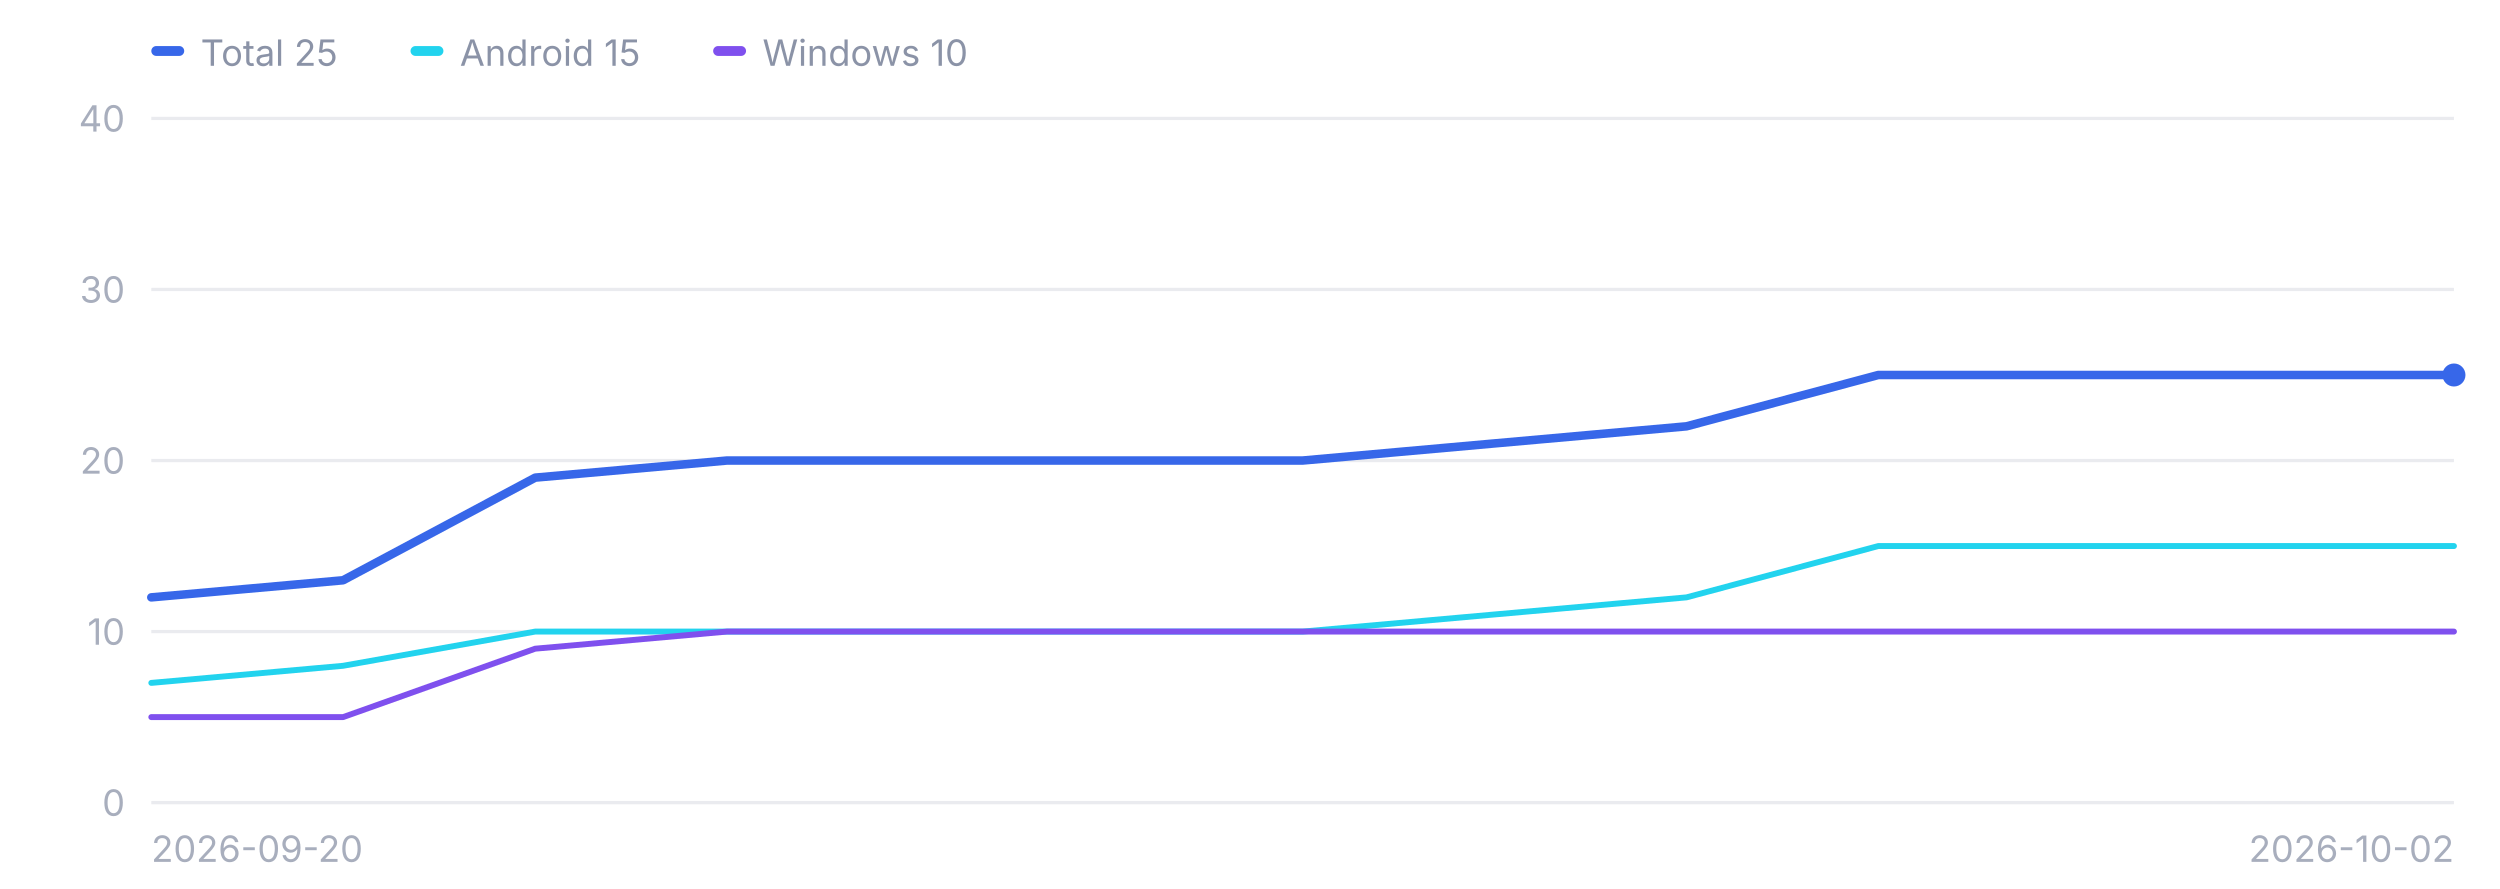
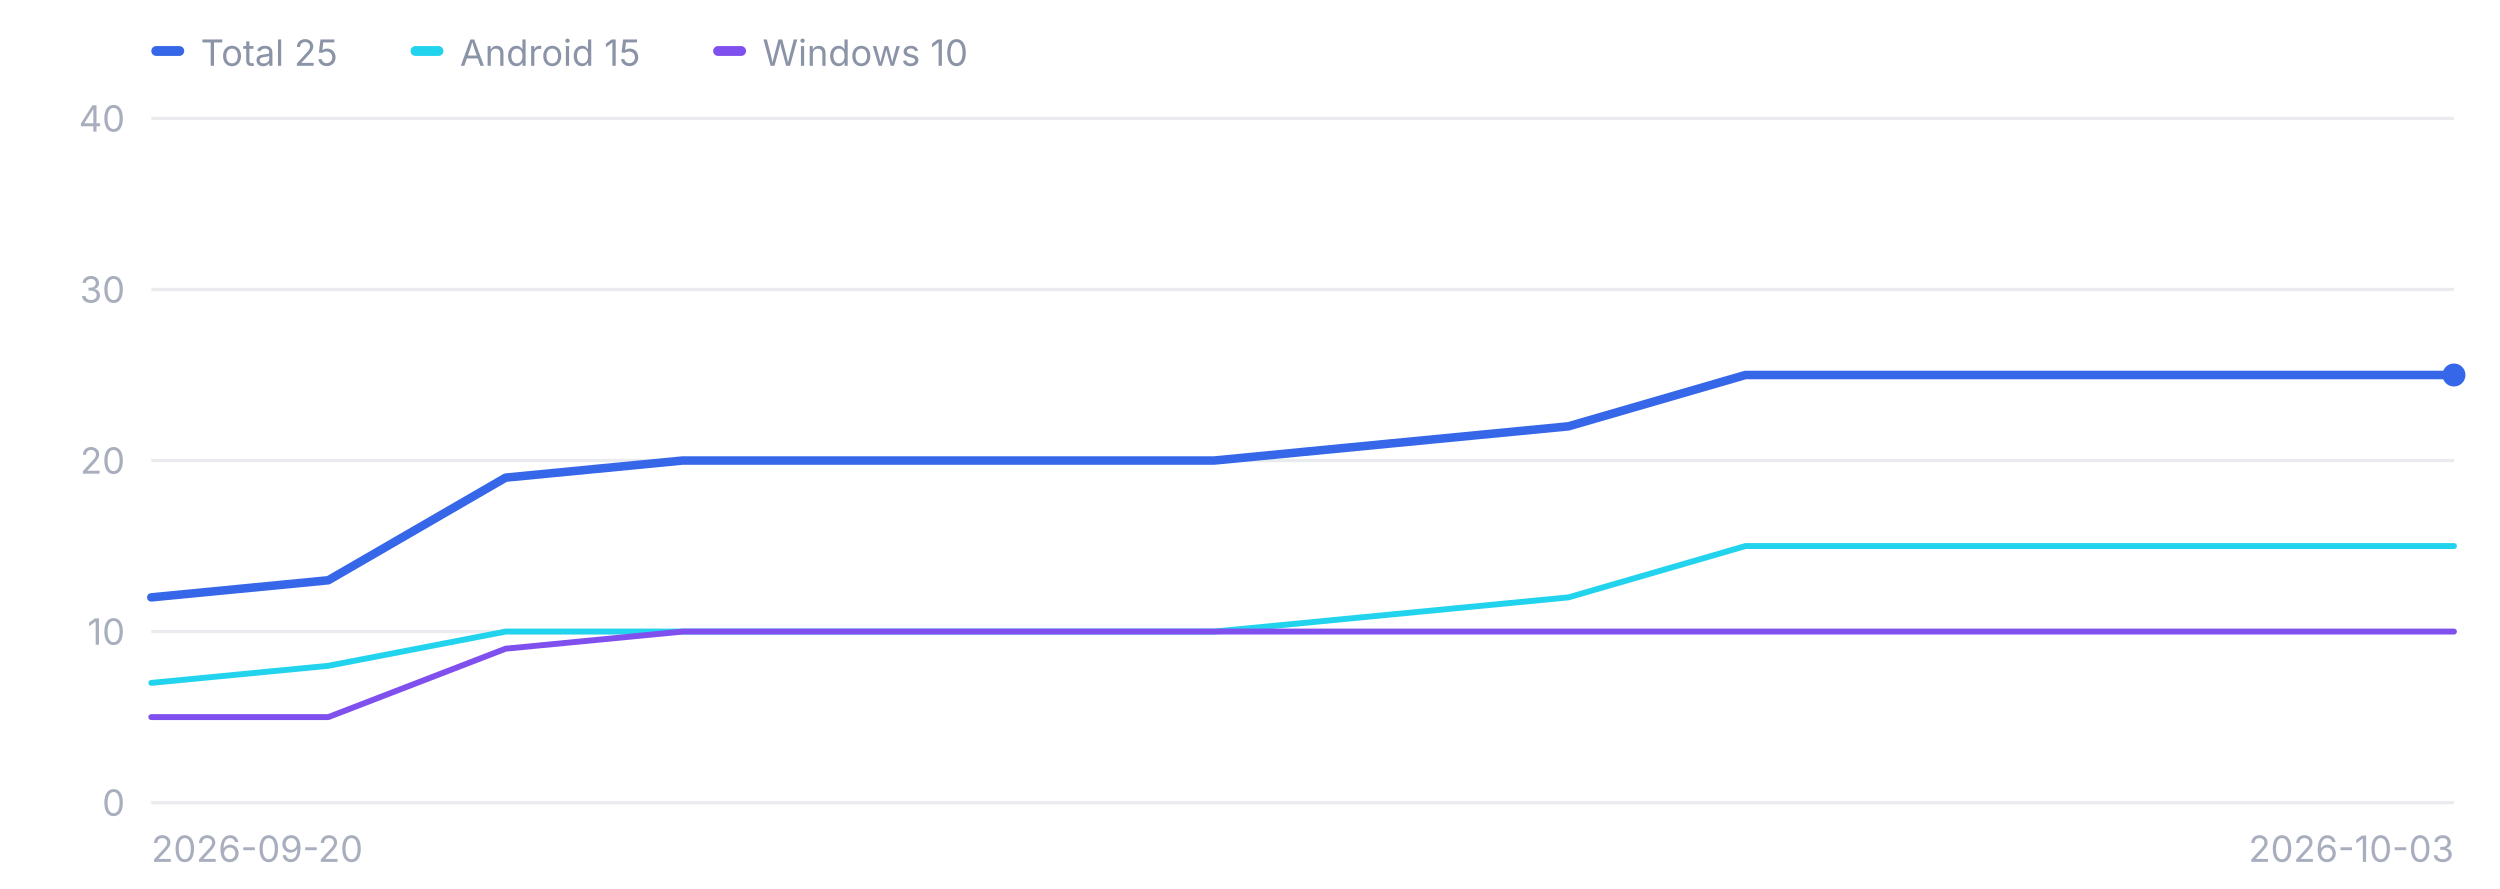
<svg xmlns="http://www.w3.org/2000/svg" width="760" height="270" viewBox="0 0 760 270" role="img" aria-label="CubePilot downloads over time. Latest total 25.">
  <style>text{font-family:system-ui,-apple-system,Segoe UI,sans-serif}</style>
  <line x1="46" y1="244.0" x2="746" y2="244.0" stroke="#8b93a7" stroke-opacity="0.18" stroke-width="1" />
  <text x="38" y="248.0" text-anchor="end" font-size="11" fill="#8b93a7" fill-opacity="0.75">0</text>
  <line x1="46" y1="192.0" x2="746" y2="192.0" stroke="#8b93a7" stroke-opacity="0.18" stroke-width="1" />
  <text x="38" y="196.0" text-anchor="end" font-size="11" fill="#8b93a7" fill-opacity="0.75">10</text>
  <line x1="46" y1="140.0" x2="746" y2="140.0" stroke="#8b93a7" stroke-opacity="0.18" stroke-width="1" />
  <text x="38" y="144.0" text-anchor="end" font-size="11" fill="#8b93a7" fill-opacity="0.75">20</text>
  <line x1="46" y1="88.0" x2="746" y2="88.0" stroke="#8b93a7" stroke-opacity="0.18" stroke-width="1" />
  <text x="38" y="92.0" text-anchor="end" font-size="11" fill="#8b93a7" fill-opacity="0.75">30</text>
  <line x1="46" y1="36.0" x2="746" y2="36.0" stroke="#8b93a7" stroke-opacity="0.18" stroke-width="1" />
  <text x="38" y="40.0" text-anchor="end" font-size="11" fill="#8b93a7" fill-opacity="0.75">40</text>
-   <polyline points="46.0,207.6 104.3,202.4 162.7,192.0 221.0,192.0 279.3,192.0 337.7,192.0 396.0,192.0 454.3,186.8 512.7,181.6 571.0,166.0 629.3,166.0 687.7,166.0 746.0,166.0" fill="none" stroke="#22D3EE" stroke-width="1.8" stroke-linejoin="round" stroke-linecap="round" />
-   <polyline points="46.0,218.0 104.3,218.0 162.7,197.2 221.0,192.0 279.3,192.0 337.7,192.0 396.0,192.0 454.3,192.0 512.7,192.0 571.0,192.0 629.3,192.0 687.7,192.0 746.0,192.0" fill="none" stroke="#7F50EE" stroke-width="1.8" stroke-linejoin="round" stroke-linecap="round" />
-   <polyline points="46.0,181.6 104.3,176.4 162.7,145.2 221.0,140.0 279.3,140.0 337.7,140.0 396.0,140.0 454.3,134.8 512.7,129.6 571.0,114.0 629.3,114.0 687.7,114.0 746.0,114.0" fill="none" stroke="#3767E9" stroke-width="2.6" stroke-linejoin="round" stroke-linecap="round" />
+   <polyline points="46.0,207.6 99.8,202.4 153.7,192.0 207.5,192.0 261.4,192.0 315.2,192.0 369.1,192.0 422.9,186.8 476.8,181.6 530.6,166.0 584.5,166.0 638.3,166.0 692.2,166.0 746.0,166.0" fill="none" stroke="#22D3EE" stroke-width="1.8" stroke-linejoin="round" stroke-linecap="round" />
+   <polyline points="46.0,218.0 99.8,218.0 153.7,197.2 207.5,192.0 261.4,192.0 315.2,192.0 369.1,192.0 422.9,192.0 476.8,192.0 530.6,192.0 584.5,192.0 638.3,192.0 692.2,192.0 746.0,192.0" fill="none" stroke="#7F50EE" stroke-width="1.8" stroke-linejoin="round" stroke-linecap="round" />
+   <polyline points="46.0,181.6 99.8,176.4 153.7,145.2 207.5,140.0 261.4,140.0 315.2,140.0 369.1,140.0 422.9,134.8 476.8,129.6 530.6,114.0 584.5,114.0 638.3,114.0 692.2,114.0 746.0,114.0" fill="none" stroke="#3767E9" stroke-width="2.6" stroke-linejoin="round" stroke-linecap="round" />
  <circle cx="746.0" cy="114.0" r="3.5" fill="#3767E9" />
  <text x="46" y="262" font-size="11" fill="#8b93a7" fill-opacity="0.75">2026-09-20</text>
-   <text x="746" y="262" text-anchor="end" font-size="11" fill="#8b93a7" fill-opacity="0.75">2026-10-02</text>
+   <text x="746" y="262" text-anchor="end" font-size="11" fill="#8b93a7" fill-opacity="0.75">2026-10-03</text>
  <rect x="46" y="14" width="10" height="3" rx="1.5" fill="#3767E9" />
  <text x="61" y="20" font-size="11" fill="#8b93a7">Total 25</text>
  <rect x="124.8" y="14" width="10" height="3" rx="1.5" fill="#22D3EE" />
  <text x="139.8" y="20" font-size="11" fill="#8b93a7">Android 15</text>
  <rect x="216.8" y="14" width="10" height="3" rx="1.5" fill="#7F50EE" />
  <text x="231.8" y="20" font-size="11" fill="#8b93a7">Windows 10</text>
</svg>
